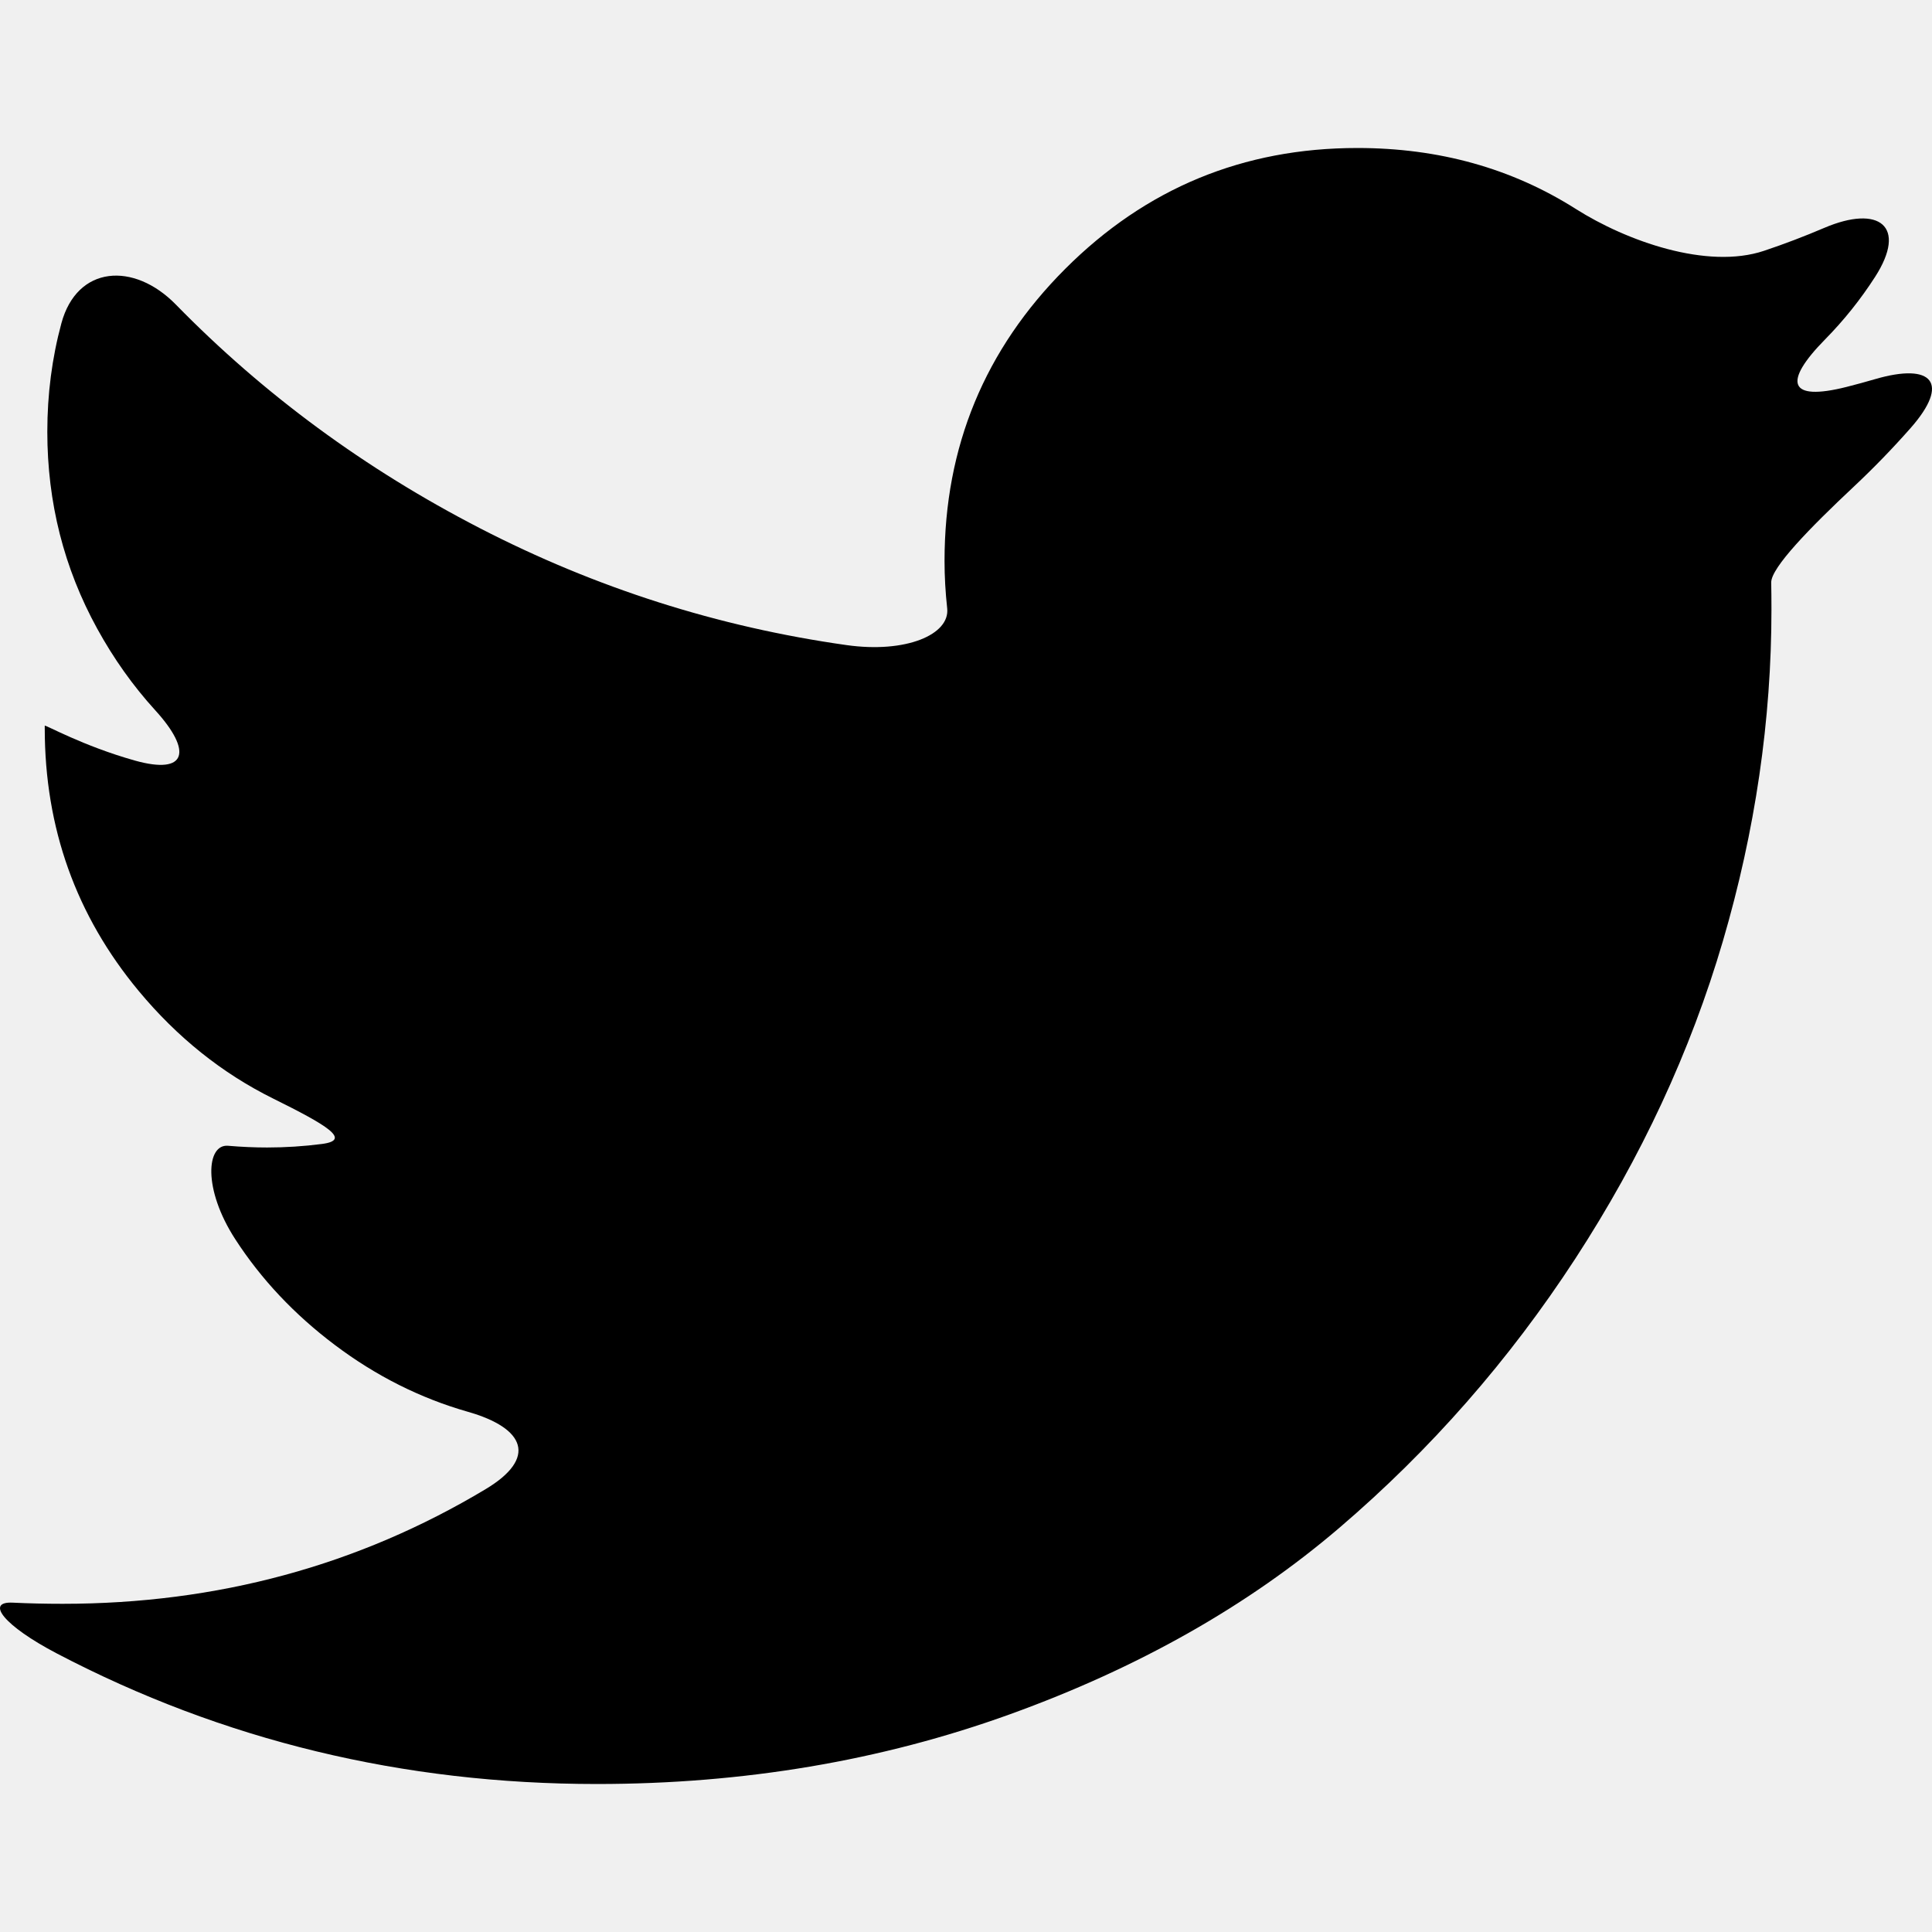
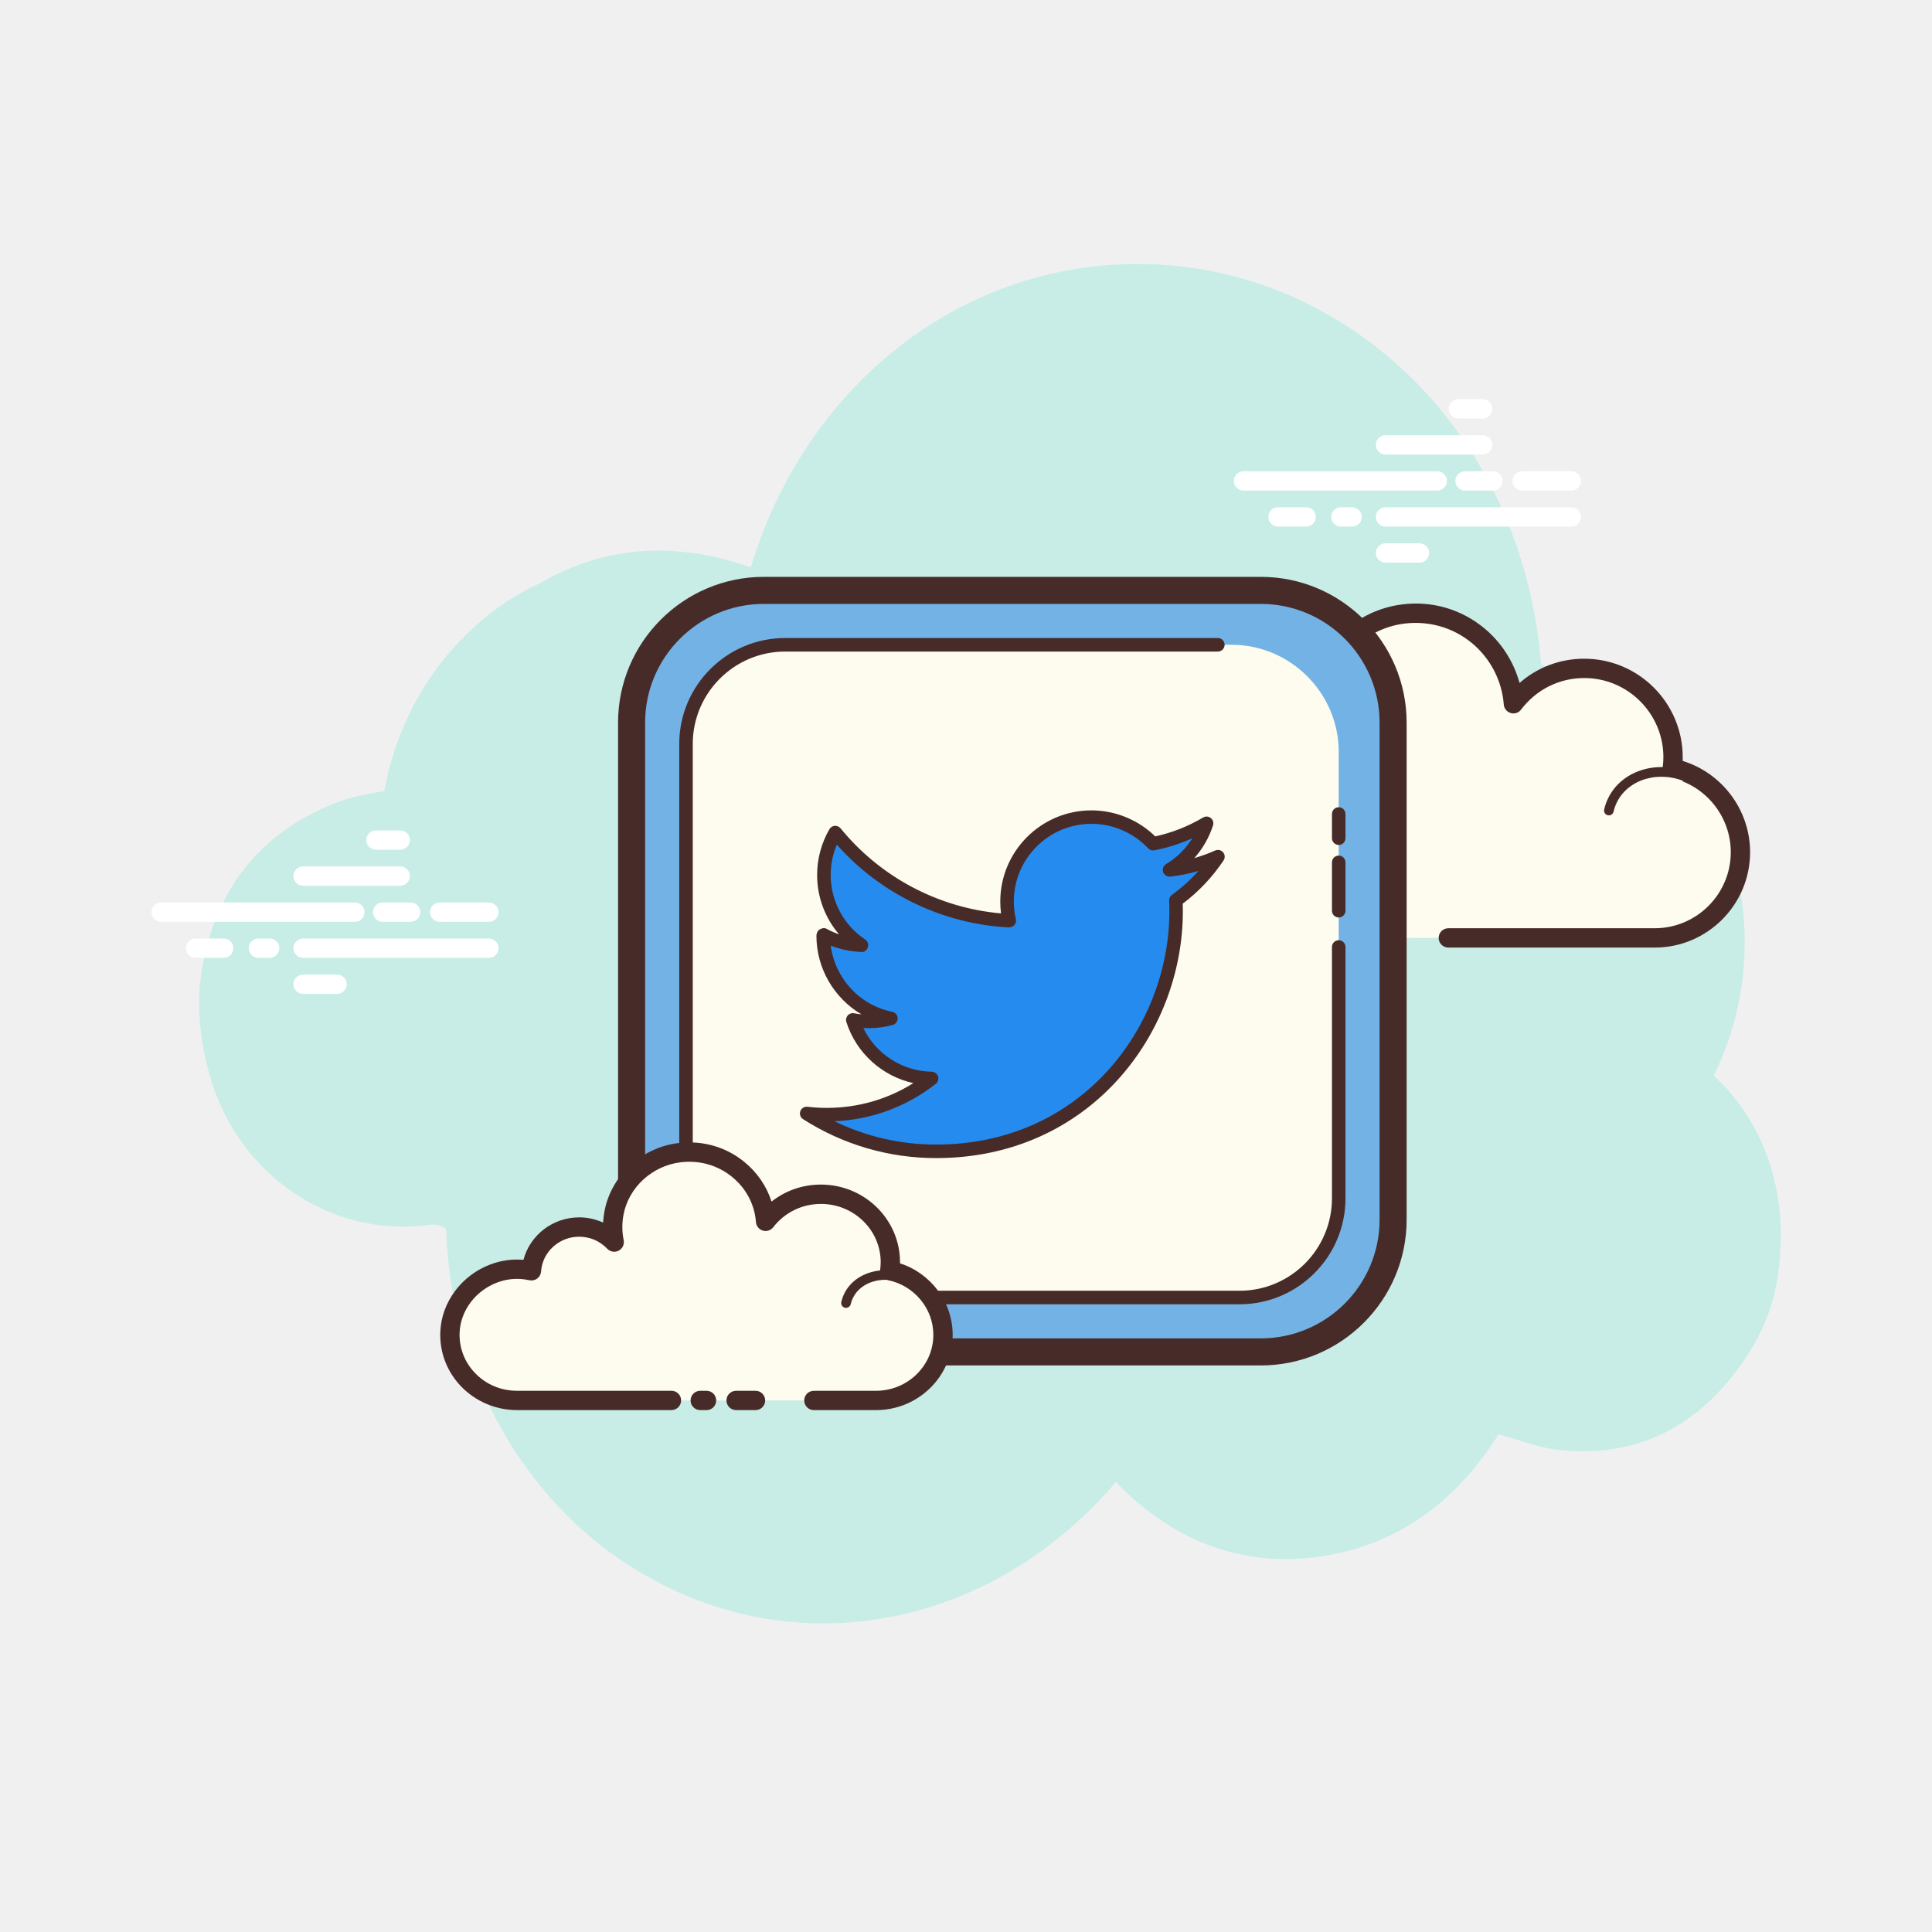
- <svg xmlns="http://www.w3.org/2000/svg" version="1.1" id="Capa_1" x="0px" y="0px" width="543.684px" height="543.684px" viewBox="0 0 543.684 543.684" style="enable-background:new 0 0 543.684 543.684;" xml:space="preserve">
-   <g>
-     <g>
-       <path d="M527.657,106.697c-2.681,0.783-5.361,1.512-8.041,2.191c-16.384,4.137-17.89-1.322-6.028-13.366    c5.312-5.397,10.006-11.267,14.082-17.607c9.137-14.217,1.212-20.417-14.333-13.776c-5.545,2.369-11.182,4.517-16.897,6.432    c-16.017,5.379-38.746-2.735-53.018-11.787c-18.018-11.426-38.495-17.136-61.438-17.136c-32.137,0-59.529,11.334-82.192,33.984    c-22.656,22.662-33.99,50.062-33.99,82.191c0,4.394,0.251,8.855,0.747,13.378c0.814,7.362-11.585,12.699-28.317,10.336    c-36.194-5.11-70.582-16.077-103.171-32.889c-32.32-16.671-60.845-37.65-85.57-62.938C37.672,73.624,21.687,74.665,17.274,90.98    c-2.644,9.78-3.959,19.951-3.959,30.515c0,19.908,4.675,38.372,14.027,55.392c4.651,8.47,10.098,16.138,16.353,22.999    c10.521,11.549,8.911,18.25-5.734,14.144c-14.639-4.106-25.367-10.202-25.367-9.804s0,0.722,0,0.722    c0,28.048,8.807,52.693,26.432,73.911c10.857,13.072,23.47,23.17,37.834,30.282c15.147,7.503,22.203,11.688,13.733,12.784    c-5.11,0.661-10.251,0.991-15.422,0.991c-3.5,0-7.172-0.159-11.003-0.483c-6.059-0.514-7.148,12.111,2.038,26.298    c7.301,11.273,16.646,21.193,28.03,29.762c11.579,8.721,24.058,14.981,37.417,18.794c16.255,4.633,19.517,13.073,5.024,21.763    c-35.863,21.519-75.551,32.277-119.058,32.277c-4.902,0-9.578-0.11-14.045-0.324c-7.754-0.373-2.552,6.456,12.417,14.296    c46.775,24.499,97.43,36.738,151.972,36.738c41.237,0,79.964-6.529,116.176-19.596c36.199-13.066,67.136-30.576,92.791-52.516    c25.655-21.94,47.779-47.173,66.365-75.711c18.581-28.537,32.424-58.33,41.543-89.376c9.106-31.053,13.666-62.167,13.666-93.342    c0-2.809-0.024-5.331-0.067-7.552c-0.086-4.174,10.955-15.472,23.28-27.032c5.563-5.22,10.869-10.698,15.937-16.444    C548.833,107.78,543.882,101.966,527.657,106.697z" />
-     </g>
-   </g>
-   <g>
- </g>
-   <g>
- </g>
-   <g>
- </g>
-   <g>
- </g>
-   <g>
- </g>
-   <g>
- </g>
-   <g>
- </g>
-   <g>
- </g>
-   <g>
- </g>
-   <g>
- </g>
-   <g>
- </g>
-   <g>
- </g>
-   <g>
- </g>
-   <g>
- </g>
-   <g>
- </g>
+ <svg xmlns="http://www.w3.org/2000/svg" viewBox="0 0 100 100" width="100px" height="100px">
+   <path fill="#c7ede6" d="M88.704,55.677c0.3-0.616,0.566-1.264,0.796-1.943c2.633-7.77-1.349-17.078-9.733-19.325C78.86,23.026,70.86,15.216,61.826,13.884c-10.341-1.525-19.814,5.044-22.966,15.485c-3.799-1.346-7.501-1.182-10.99,0.857c-1.583,0.732-3.031,1.812-4.33,3.233c-1.907,2.086-3.147,4.719-3.652,7.495c-0.748,0.118-1.483,0.236-2.176,0.484c-4.04,1.449-6.589,4.431-7.288,8.923c-0.435,2.797,0.443,5.587,0.933,6.714c1.935,4.455,6.422,6.98,10.981,6.312c0.227-0.033,0.557,0.069,0.752,0.233c0.241,7.12,3.698,13.417,8.884,17.014c8.321,5.772,19.027,3.994,25.781-3.921c2.894,2.96,6.338,4.398,10.384,3.876c4.023-0.519,7.147-2.739,9.426-6.349c1.053,0.283,2.051,0.691,3.083,0.804c4.042,0.442,7.324-1.165,9.732-4.8c0.922-1.391,1.793-3.194,1.793-6.354C92.174,60.634,90.88,57.667,88.704,55.677z" />
+   <path fill="#fff" d="M18.368 47.713H8.338c-.276 0-.5-.224-.5-.5s.224-.5.5-.5h10.03c.276 0 .5.224.5.5S18.645 47.713 18.368 47.713zM21.25 47.713h-1.446c-.276 0-.5-.224-.5-.5s.224-.5.5-.5h1.446c.276 0 .5.224.5.5S21.526 47.713 21.25 47.713zM25.304 47.713h-2.545c-.276 0-.5-.224-.5-.5s.224-.5.5-.5h2.545c.276 0 .5.224.5.5S25.58 47.713 25.304 47.713zM25.304 49.578h-9.616c-.276 0-.5-.224-.5-.5s.224-.5.5-.5h9.616c.276 0 .5.224.5.5S25.58 49.578 25.304 49.578zM13.956 49.578h-.58c-.276 0-.5-.224-.5-.5s.224-.5.5-.5h.58c.276 0 .5.224.5.5S14.233 49.578 13.956 49.578zM11.579 49.578h-1.456c-.276 0-.5-.224-.5-.5s.224-.5.5-.5h1.456c.276 0 .5.224.5.5S11.856 49.578 11.579 49.578zM20.715 45.848h-5.027c-.276 0-.5-.224-.5-.5s.224-.5.5-.5h5.027c.276 0 .5.224.5.5S20.991 45.848 20.715 45.848zM20.715 43.983h-1.257c-.276 0-.5-.224-.5-.5s.224-.5.5-.5h1.257c.276 0 .5.224.5.5S20.991 43.983 20.715 43.983zM17.447 51.443h-1.759c-.276 0-.5-.224-.5-.5s.224-.5.5-.5h1.759c.276 0 .5.224.5.5S17.723 51.443 17.447 51.443zM74.394 25.392h-10.03c-.276 0-.5-.224-.5-.5s.224-.5.5-.5h10.03c.276 0 .5.224.5.5S74.671 25.392 74.394 25.392zM77.276 25.392H75.83c-.276 0-.5-.224-.5-.5s.224-.5.5-.5h1.446c.276 0 .5.224.5.5S77.552 25.392 77.276 25.392zM81.33 25.392h-2.546c-.276 0-.5-.224-.5-.5s.224-.5.5-.5h2.546c.276 0 .5.224.5.5S81.607 25.392 81.33 25.392zM81.33 27.257h-9.617c-.276 0-.5-.224-.5-.5s.224-.5.5-.5h9.617c.276 0 .5.224.5.5S81.607 27.257 81.33 27.257zM69.982 27.257h-.58c-.276 0-.5-.224-.5-.5s.224-.5.5-.5h.58c.276 0 .5.224.5.5S70.259 27.257 69.982 27.257zM67.605 27.257h-1.456c-.276 0-.5-.224-.5-.5s.224-.5.5-.5h1.456c.276 0 .5.224.5.5S67.882 27.257 67.605 27.257zM76.741 23.527h-5.028c-.276 0-.5-.224-.5-.5s.224-.5.5-.5h5.028c.276 0 .5.224.5.5S77.018 23.527 76.741 23.527zM76.741 21.662h-1.257c-.276 0-.5-.224-.5-.5s.224-.5.5-.5h1.257c.276 0 .5.224.5.5S77.018 21.662 76.741 21.662zM73.472 29.122h-1.759c-.276 0-.5-.224-.5-.5s.224-.5.5-.5h1.759c.276 0 .5.224.5.5S73.749 29.122 73.472 29.122z" />
+   <path fill="#fdfcef" d="M74.965,48.546c0,0,10.616,0,10.681,0c2.452,0,4.439-1.987,4.439-4.439c0-2.139-1.513-3.924-3.527-4.344c0.023-0.187,0.039-0.377,0.039-0.57c0-2.539-2.058-4.598-4.597-4.598c-1.499,0-2.827,0.721-3.666,1.831c-0.215-2.826-2.739-5.007-5.693-4.646c-2.16,0.264-3.947,1.934-4.344,4.073c-0.127,0.686-0.114,1.352,0.013,1.977c-0.579-0.624-1.403-1.016-2.322-1.016c-1.68,0-3.052,1.308-3.16,2.961c-0.763-0.169-1.593-0.158-2.467,0.17c-1.671,0.627-2.861,2.2-2.93,3.983c-0.099,2.533,1.925,4.617,4.435,4.617c0.191,0,0.861,0,1.015,0h9.218" />
+   <path fill="#472b29" d="M85.646,49.046H74.965c-0.276,0-0.5-0.224-0.5-0.5s0.224-0.5,0.5-0.5h10.681c2.172,0,3.939-1.767,3.939-3.939c0-1.854-1.316-3.476-3.129-3.855c-0.254-0.053-0.426-0.293-0.394-0.551c0.021-0.167,0.035-0.336,0.035-0.508c0-2.259-1.838-4.098-4.098-4.098c-1.292,0-2.482,0.595-3.267,1.632c-0.125,0.167-0.338,0.239-0.54,0.178c-0.199-0.059-0.342-0.234-0.357-0.441c-0.094-1.238-0.701-2.401-1.664-3.191c-0.973-0.797-2.207-1.149-3.471-0.997c-1.947,0.238-3.556,1.747-3.913,3.668c-0.112,0.6-0.108,1.201,0.011,1.786c0.044,0.22-0.062,0.442-0.262,0.544c-0.2,0.102-0.443,0.06-0.595-0.104c-0.513-0.552-1.208-0.856-1.956-0.856c-1.4,0-2.569,1.095-2.661,2.494c-0.01,0.146-0.082,0.28-0.199,0.367c-0.117,0.087-0.268,0.118-0.408,0.088c-0.755-0.167-1.469-0.118-2.183,0.15c-1.498,0.562-2.545,1.983-2.606,3.535c-0.042,1.083,0.347,2.109,1.096,2.889c0.75,0.78,1.758,1.209,2.84,1.209h10.233c0.276,0,0.5,0.224,0.5,0.5s-0.224,0.5-0.5,0.5H61.866c-1.356,0-2.621-0.539-3.561-1.516c-0.939-0.977-1.428-2.263-1.375-3.621c0.076-1.949,1.384-3.73,3.254-4.432c0.721-0.27,1.464-0.363,2.221-0.279c0.362-1.655,1.842-2.884,3.582-2.884c0.603,0,1.194,0.151,1.72,0.432c0.004-0.327,0.036-0.656,0.097-0.984c0.436-2.346,2.399-4.188,4.775-4.478c1.535-0.193,3.039,0.243,4.226,1.216c0.899,0.737,1.543,1.742,1.847,2.851c0.919-0.808,2.095-1.256,3.347-1.256c2.811,0,5.098,2.287,5.098,5.098c0,0.064-0.001,0.128-0.004,0.192c2.048,0.628,3.492,2.547,3.492,4.723C90.585,46.83,88.369,49.046,85.646,49.046z" />
+   <path fill="#fdfcef" d="M72.392,38.767c-1.642-0.108-3.055,1.026-3.157,2.533c-0.013,0.187-0.004,0.371,0.023,0.55c-0.317-0.358-0.786-0.6-1.324-0.636c-0.985-0.065-1.836,0.586-1.959,1.471c-0.179-0.049-0.366-0.082-0.56-0.095c-1.437-0.094-2.674,0.898-2.762,2.216" />
+   <path fill="#472b29" d="M62.655,45.057c-0.006,0-0.012,0-0.017,0c-0.138-0.009-0.242-0.128-0.233-0.266c0.098-1.454,1.448-2.556,3.028-2.449c0.116,0.008,0.234,0.022,0.353,0.045c0.259-0.878,1.163-1.485,2.166-1.421c0.377,0.025,0.73,0.139,1.035,0.33c0-0.003,0-0.007,0-0.011c0.111-1.642,1.656-2.873,3.423-2.766c0.138,0.009,0.242,0.128,0.233,0.266c-0.009,0.138-0.125,0.243-0.266,0.233c-1.511-0.102-2.799,0.933-2.891,2.3c-0.011,0.167-0.004,0.333,0.021,0.496c0.017,0.109-0.041,0.217-0.141,0.264c-0.098,0.047-0.22,0.023-0.293-0.061c-0.285-0.321-0.705-0.522-1.154-0.552c-0.852-0.056-1.589,0.496-1.695,1.256c-0.01,0.071-0.05,0.134-0.109,0.174c-0.06,0.04-0.135,0.051-0.203,0.033c-0.173-0.046-0.345-0.076-0.511-0.086c-1.29-0.082-2.417,0.804-2.496,1.983C62.895,44.956,62.785,45.057,62.655,45.057z" />
+   <path fill="#fdfcef" d="M87.443,40.283c-1.543-0.727-3.327-0.213-3.985,1.15c-0.082,0.169-0.142,0.344-0.182,0.521" />
+   <path fill="#472b29" d="M83.275,42.204c-0.018,0-0.037-0.002-0.056-0.006c-0.135-0.031-0.219-0.165-0.188-0.299c0.045-0.199,0.113-0.393,0.201-0.574c0.716-1.484,2.652-2.054,4.317-1.268c0.125,0.059,0.179,0.208,0.12,0.333c-0.059,0.126-0.21,0.177-0.333,0.12c-1.416-0.667-3.056-0.204-3.654,1.033c-0.072,0.148-0.127,0.305-0.164,0.468C83.492,42.125,83.389,42.204,83.275,42.204z" />
+   <path fill="#73b2e5" d="M65.26,69.974H39.538c-3.766,0-6.847-3.081-6.847-6.847V37.405c0-3.766,3.081-6.847,6.847-6.847H65.26c3.766,0,6.847,3.081,6.847,6.847v25.722C72.108,66.893,69.026,69.974,65.26,69.974z" />
+   <path fill="#472b29" d="M65.26,70.675H39.538c-4.162,0-7.547-3.386-7.547-7.547V37.405c0-4.162,3.386-7.547,7.547-7.547H65.26c4.162,0,7.547,3.386,7.547,7.547v25.722C72.808,67.289,69.422,70.675,65.26,70.675z M39.538,31.258c-3.39,0-6.147,2.757-6.147,6.147v25.722c0,3.39,2.757,6.147,6.147,6.147H65.26c3.39,0,6.147-2.757,6.147-6.147V37.405c0-3.39-2.757-6.147-6.147-6.147H39.538z" />
+   <path fill="#fdfcee" d="M63.743,67.159H41.055c-3.052,0-5.549-2.497-5.549-5.549V38.922c0-3.052,2.497-5.549,5.549-5.549h22.688c3.052,0,5.549,2.497,5.549,5.549V61.61C69.292,64.662,66.795,67.159,63.743,67.159z" />
+   <path fill="#472b29" d="M64.158,67.509H40.641c-3.024,0-5.484-2.46-5.484-5.484V38.508c0-3.024,2.46-5.484,5.484-5.484h22.395c0.193,0,0.35,0.157,0.35,0.35s-0.157,0.35-0.35,0.35H40.641c-2.638,0-4.784,2.146-4.784,4.784v23.517c0,2.638,2.146,4.784,4.784,4.784h23.517c2.638,0,4.784-2.146,4.784-4.784v-13.01c0-0.193,0.157-0.35,0.35-0.35s0.35,0.157,0.35,0.35v13.01C69.642,65.049,67.182,67.509,64.158,67.509z" />
+   <path fill="#472b29" d="M69.292 47.488c-.193 0-.35-.157-.35-.35v-2.503c0-.193.157-.35.35-.35s.35.157.35.35v2.503C69.642 47.331 69.486 47.488 69.292 47.488zM69.292 43.734c-.193 0-.35-.157-.35-.35v-1.251c0-.193.157-.35.35-.35s.35.157.35.35v1.251C69.642 43.577 69.486 43.734 69.292 43.734z" />
+   <path fill="#268bef" d="M63.043,44.34c-0.783,0.348-1.624,0.583-2.509,0.687c0.902-0.54,1.594-1.396,1.921-2.415c-0.844,0.5-1.779,0.864-2.773,1.059c-0.797-0.848-1.932-1.379-3.189-1.379c-2.412,0-4.366,1.955-4.366,4.367c0,0.342,0.038,0.676,0.112,0.995c-3.63-0.182-6.848-1.921-9.002-4.563c-0.375,0.645-0.591,1.395-0.591,2.196c0,1.516,0.771,2.852,1.942,3.636c-0.715-0.023-1.389-0.219-1.978-0.546c-0.001,0.018-0.001,0.037-0.001,0.055c0,2.117,1.505,3.882,3.503,4.283c-0.366,0.099-0.752,0.153-1.151,0.153c-0.282,0-0.555-0.027-0.821-0.078c0.555,1.734,2.169,2.997,4.079,3.033c-1.494,1.171-3.377,1.87-5.423,1.87c-0.353,0-0.701-0.021-1.042-0.061c1.932,1.238,4.228,1.961,6.695,1.961c8.033,0,12.427-6.655,12.427-12.427c0-0.189-0.005-0.378-0.013-0.566C61.717,45.985,62.457,45.217,63.043,44.34z" />
+   <path fill="#472b29" d="M48.45,59.943c-2.444,0-4.824-0.697-6.884-2.016c-0.137-0.088-0.195-0.259-0.141-0.413c0.055-0.153,0.206-0.245,0.371-0.229c0.327,0.039,0.664,0.059,1,0.059c1.608,0,3.14-0.441,4.478-1.282c-1.614-0.359-2.949-1.547-3.467-3.164c-0.038-0.118-0.01-0.246,0.071-0.339c0.081-0.092,0.207-0.137,0.327-0.112c0.126,0.024,0.253,0.042,0.381,0.054c-1.406-0.831-2.328-2.364-2.328-4.068c0-0.124,0.066-0.266,0.173-0.329c0.108-0.062,0.24-0.091,0.348-0.032c0.208,0.115,0.425,0.212,0.65,0.289c-0.724-0.845-1.135-1.929-1.135-3.072c0-0.834,0.221-1.654,0.638-2.372c0.058-0.1,0.161-0.164,0.275-0.173c0.114-0.006,0.226,0.039,0.299,0.128c2.065,2.533,5.072,4.123,8.307,4.405c-0.026-0.202-0.039-0.408-0.039-0.615c0-2.601,2.116-4.717,4.717-4.717c1.233,0,2.427,0.489,3.305,1.347c0.87-0.191,1.704-0.52,2.479-0.979c0.125-0.073,0.283-0.063,0.396,0.028c0.114,0.09,0.159,0.242,0.115,0.38c-0.202,0.63-0.534,1.206-0.969,1.694c0.369-0.106,0.73-0.237,1.081-0.393c0.144-0.062,0.31-0.024,0.41,0.094c0.101,0.119,0.11,0.291,0.023,0.42c-0.578,0.865-1.288,1.617-2.114,2.239c0.004,0.131,0.007,0.262,0.007,0.394C61.227,53.447,56.447,59.943,48.45,59.943z M43.189,58.035c1.635,0.793,3.429,1.208,5.261,1.208c7.56,0,12.077-6.14,12.077-12.077c0-0.184-0.005-0.368-0.013-0.551c-0.005-0.118,0.049-0.229,0.145-0.298c0.502-0.362,0.96-0.776,1.37-1.236c-0.474,0.137-0.959,0.235-1.453,0.293c-0.159,0.019-0.318-0.079-0.372-0.234c-0.054-0.156,0.01-0.329,0.151-0.414c0.559-0.335,1.023-0.795,1.359-1.337c-0.63,0.283-1.287,0.492-1.964,0.624c-0.118,0.025-0.239-0.015-0.322-0.104c-0.758-0.806-1.827-1.268-2.935-1.268c-2.215,0-4.017,1.802-4.017,4.017c0,0.313,0.035,0.622,0.104,0.916c0.025,0.107-0.001,0.22-0.072,0.304c-0.07,0.084-0.182,0.117-0.286,0.125c-3.42-0.172-6.638-1.725-8.909-4.284c-0.208,0.493-0.317,1.026-0.317,1.567c0,1.345,0.668,2.596,1.787,3.345c0.13,0.087,0.186,0.25,0.138,0.398c-0.047,0.149-0.193,0.278-0.344,0.242c-0.541-0.018-1.078-0.129-1.58-0.327c0.23,1.704,1.499,3.087,3.185,3.426c0.159,0.032,0.275,0.169,0.281,0.332c0.005,0.163-0.102,0.307-0.258,0.35c-0.493,0.134-1.004,0.186-1.52,0.157c0.652,1.346,2.013,2.235,3.542,2.263c0.148,0.003,0.278,0.099,0.326,0.239c0.047,0.141,0,0.295-0.116,0.387C46.917,57.29,45.11,57.955,43.189,58.035z" />
+   <path fill="#fdfcef" d="M42.126,72.487c1.71,0,3.194,0,3.215,0c1.916,0,3.469-1.52,3.469-3.396c0-1.636-1.182-3.001-2.756-3.323c0.018-0.143,0.031-0.288,0.031-0.436c0-1.942-1.609-3.517-3.593-3.517c-1.172,0-2.209,0.551-2.865,1.401c-0.168-2.162-2.141-3.83-4.45-3.554c-1.688,0.202-3.084,1.479-3.395,3.116c-0.1,0.525-0.089,1.034,0.01,1.512c-0.453-0.477-1.097-0.777-1.814-0.777c-1.313,0-2.385,1.001-2.47,2.265c-0.596-0.129-1.245-0.121-1.928,0.13c-1.306,0.48-2.236,1.683-2.29,3.047c-0.077,1.937,1.504,3.532,3.467,3.532c0.149,0,0.673,0,0.794,0h7.204 M36.245,72.487h0.327" />
+   <path fill="#472b29" d="M45.341,72.987h-3.215c-0.276,0-0.5-0.224-0.5-0.5s0.224-0.5,0.5-0.5h3.215c1.637,0,2.969-1.299,2.969-2.896c0-1.363-0.991-2.554-2.356-2.833c-0.256-0.052-0.429-0.293-0.396-0.552c0.016-0.123,0.027-0.247,0.027-0.374c0-1.664-1.388-3.017-3.093-3.017c-0.977,0-1.877,0.44-2.47,1.207c-0.126,0.164-0.34,0.233-0.539,0.173c-0.198-0.059-0.339-0.234-0.355-0.44c-0.071-0.913-0.506-1.741-1.227-2.332c-0.742-0.609-1.688-0.882-2.665-0.764c-1.475,0.177-2.694,1.292-2.963,2.712c-0.084,0.443-0.081,0.887,0.008,1.317c0.046,0.219-0.06,0.441-0.257,0.545c-0.197,0.104-0.44,0.063-0.595-0.099c-0.38-0.401-0.896-0.622-1.452-0.622c-1.038,0-1.903,0.79-1.971,1.798c-0.01,0.145-0.082,0.279-0.198,0.366c-0.116,0.088-0.266,0.119-0.406,0.089c-0.571-0.124-1.111-0.087-1.65,0.111c-1.129,0.415-1.917,1.459-1.963,2.598c-0.031,0.782,0.252,1.526,0.8,2.095c0.567,0.591,1.337,0.917,2.167,0.917h7.998c0.276,0,0.5,0.224,0.5,0.5s-0.224,0.5-0.5,0.5h-7.998c-1.088,0-2.141-0.446-2.888-1.224c-0.737-0.767-1.12-1.771-1.078-2.828c0.061-1.538,1.113-2.943,2.617-3.496c0.548-0.201,1.111-0.278,1.688-0.229c0.331-1.268,1.506-2.198,2.882-2.198c0.431,0,0.854,0.094,1.24,0.269c0.011-0.199,0.035-0.397,0.073-0.597c0.35-1.844,1.924-3.291,3.827-3.519c1.25-0.149,2.463,0.2,3.418,0.984c0.668,0.548,1.147,1.255,1.399,2.047c0.717-0.568,1.61-0.882,2.557-0.882c2.257,0,4.093,1.802,4.093,4.017c0,0.02,0,0.04,0,0.06c1.603,0.519,2.726,2.011,2.726,3.7C49.31,71.239,47.53,72.987,45.341,72.987z M36.571,72.987h-0.327c-0.276,0-0.5-0.224-0.5-0.5s0.224-0.5,0.5-0.5h0.327c0.276,0,0.5,0.224,0.5,0.5S36.847,72.987,36.571,72.987z" />
+   <path fill="#472b29" d="M43.79 67.695c-.018 0-.037-.002-.056-.006-.134-.031-.219-.165-.188-.299.035-.152.087-.3.156-.439.555-1.122 2.083-1.538 3.41-.925.125.058.18.207.122.332-.059.125-.207.179-.332.122-1.081-.501-2.315-.19-2.751.692-.051.104-.09.214-.117.329C44.008 67.616 43.905 67.695 43.79 67.695zM39.106 72.987h-1.005c-.276 0-.5-.224-.5-.5s.224-.5.5-.5h1.005c.276 0 .5.224.5.5S39.383 72.987 39.106 72.987z" />
</svg>
